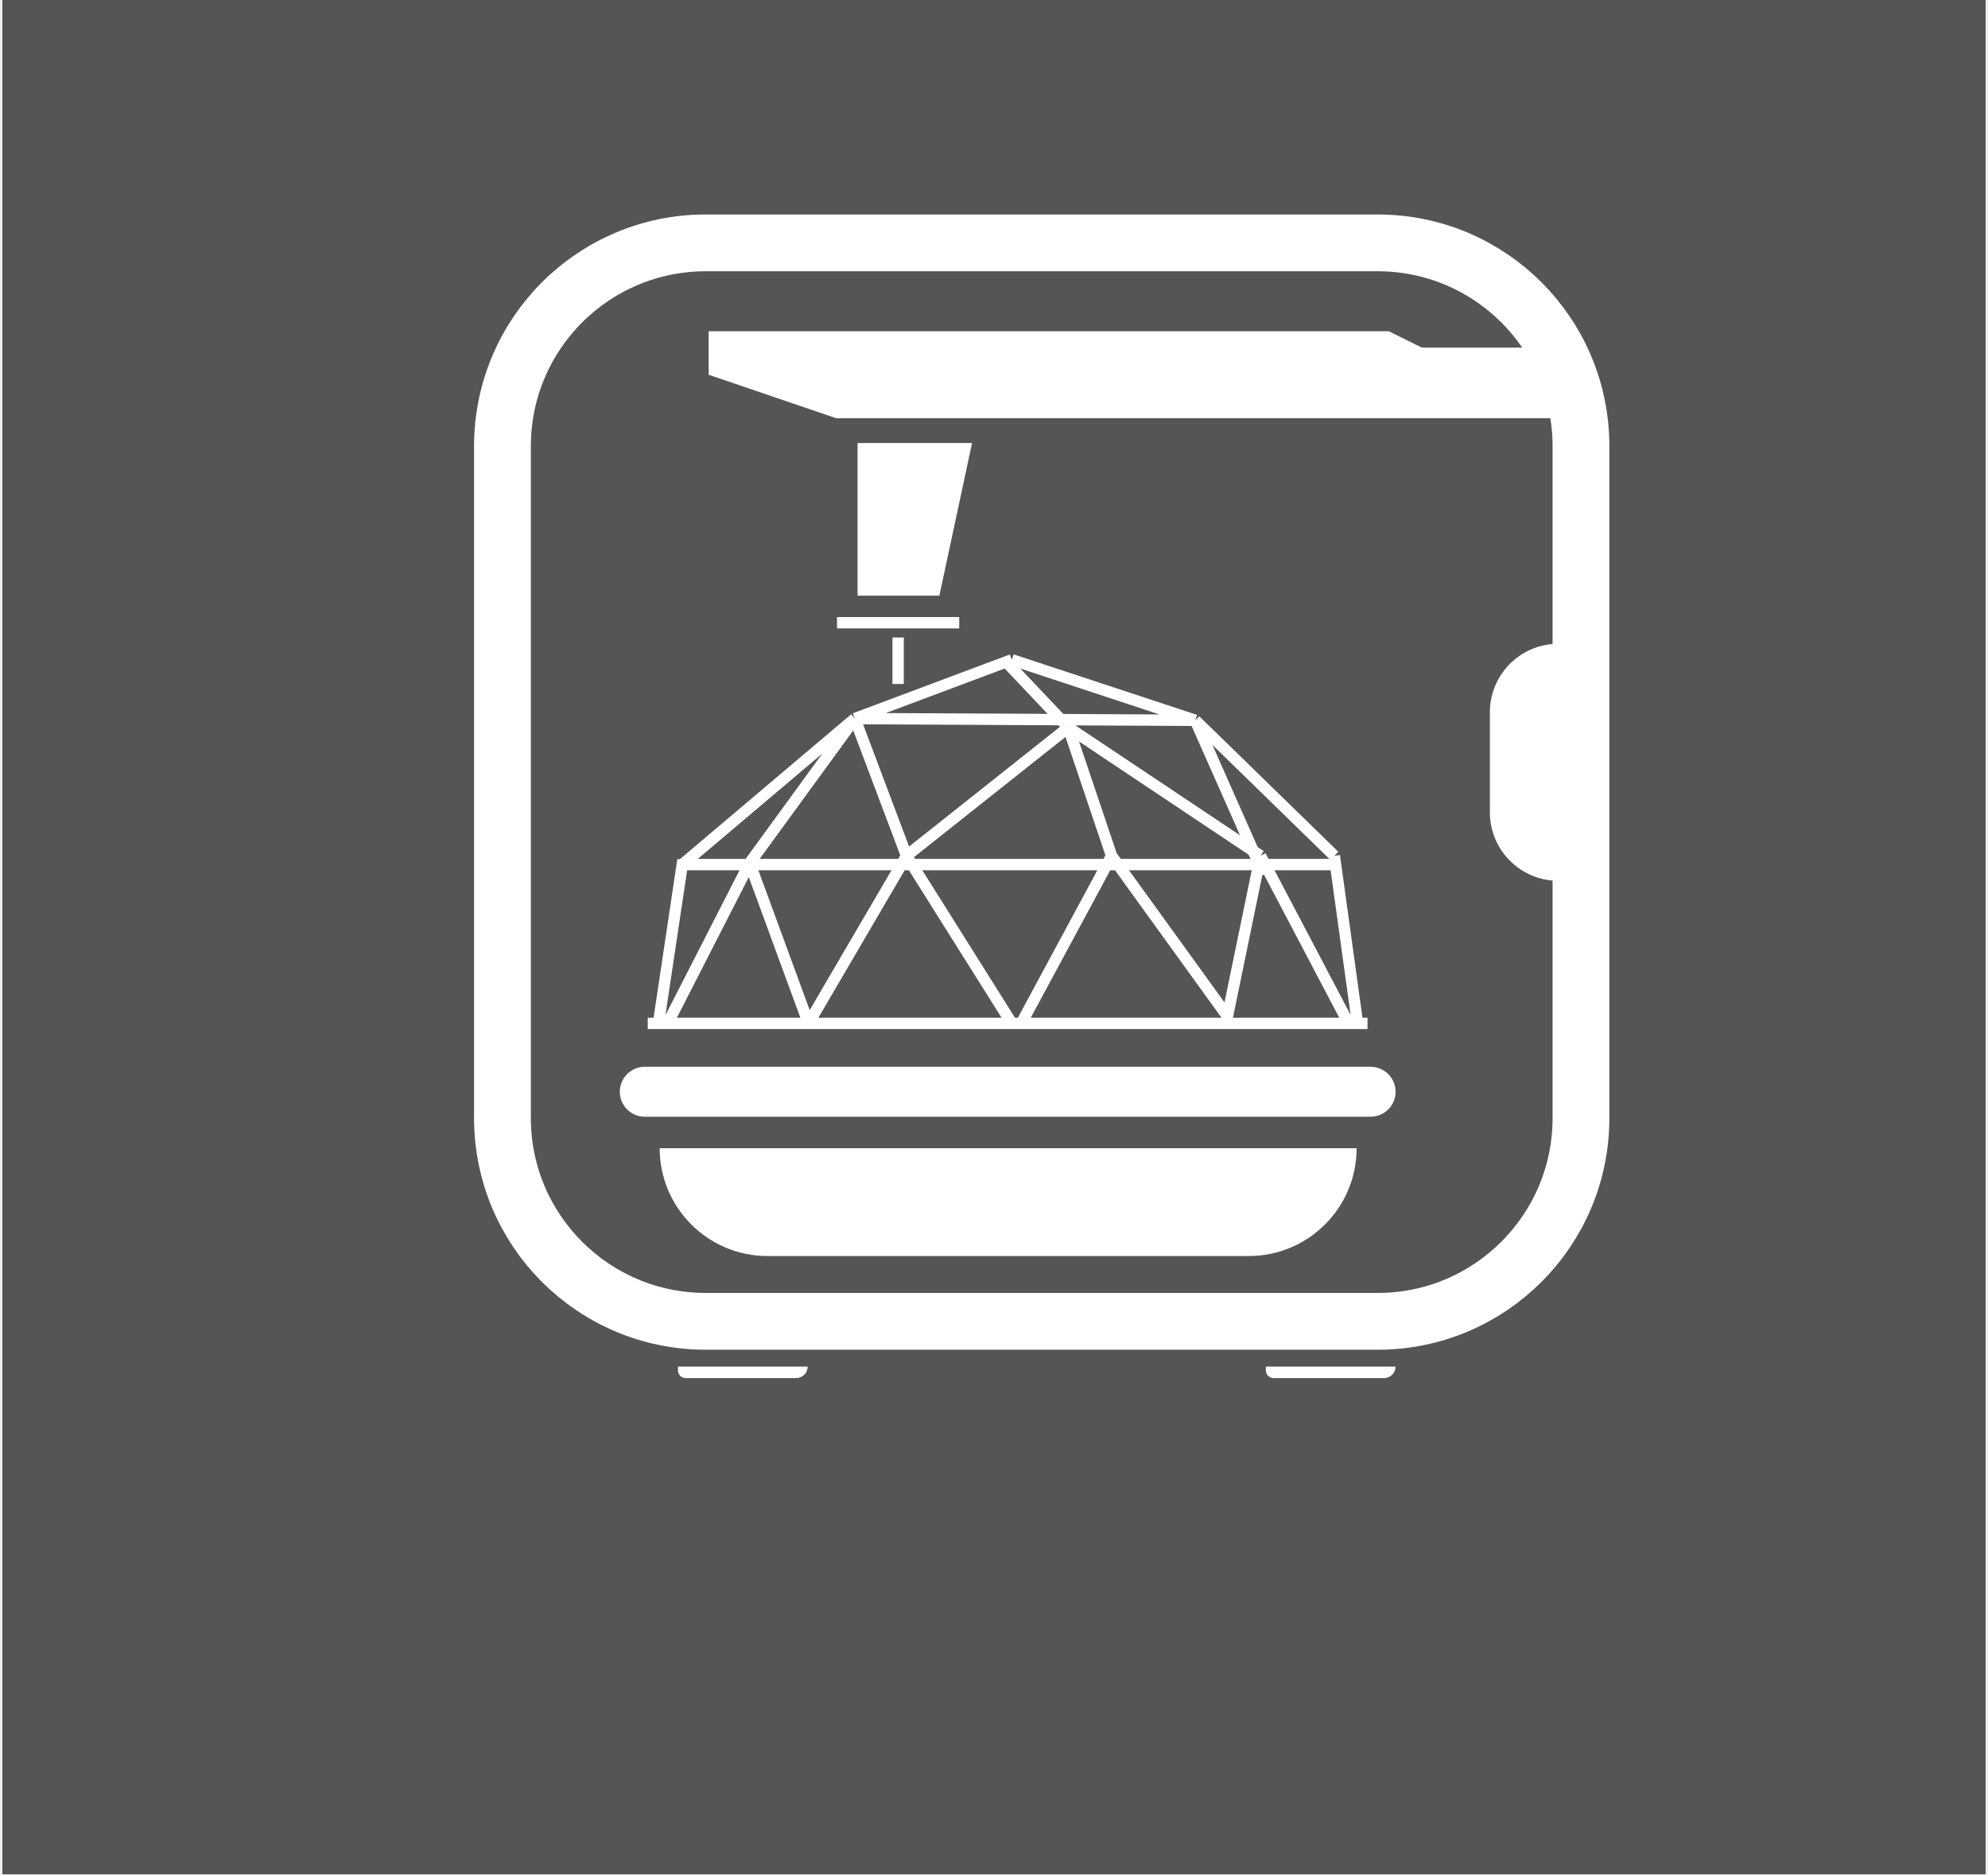
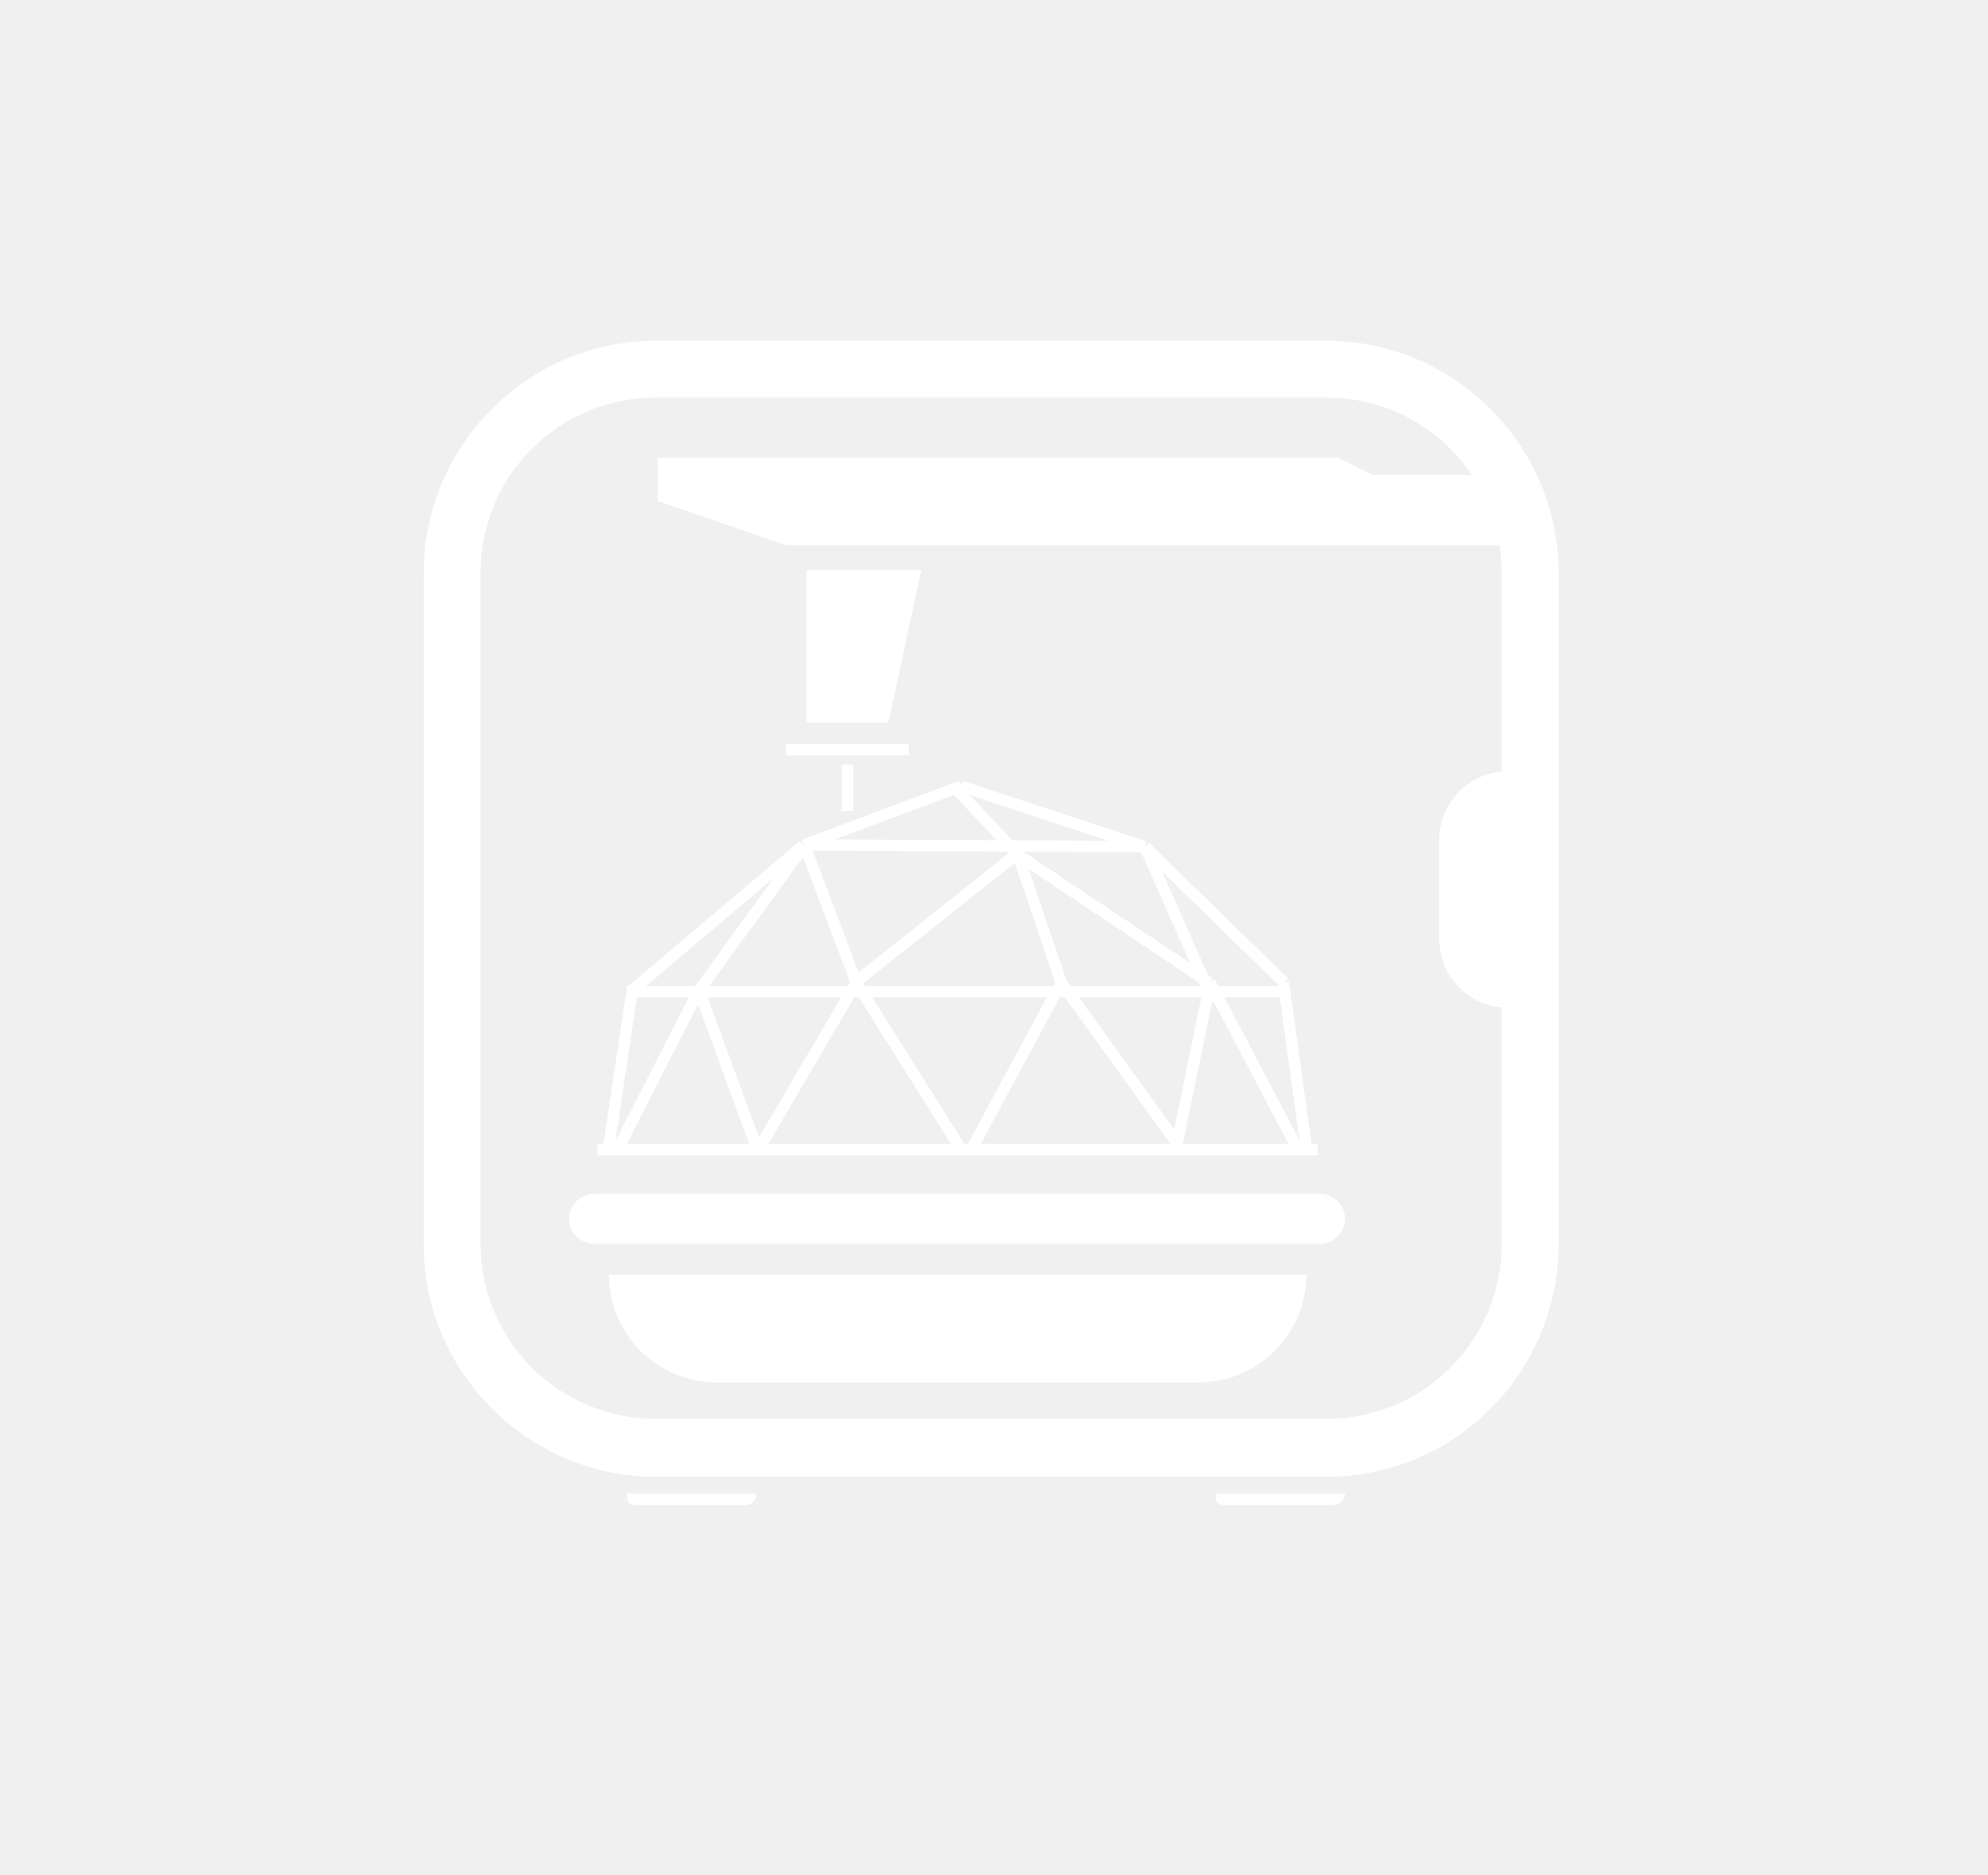
<svg xmlns="http://www.w3.org/2000/svg" version="1.1" id="Шар_1" x="0" y="0" viewBox="0 0 175 165" xml:space="preserve">
-   <style>.st1{fill:none;stroke:#fff;stroke-miterlimit:10}.st3{fill:#fff}</style>
-   <path fill="#555" d="M.21 0h174.58v165H.21z" />
-   <path class="st1" d="M111.24 77l-6.02-13.59m-11.18.63l-5.57-5.88m19.45 31.93l3.04-14.75" />
-   <path d="M121.27 116.32H62.13c-9.89 0-17.9-8.01-17.9-17.9V39.28c0-9.89 8.01-17.9 17.9-17.9h59.14c9.89 0 17.9 8.01 17.9 17.9v59.14c0 9.89-8.01 17.9-17.9 17.9z" fill="none" stroke="#fff" stroke-width="5" stroke-miterlimit="10" />
-   <path class="st3" d="M109.93 110.57H67.56c-5.24 0-9.49-4.25-9.49-9.49h61.35c0 5.24-4.25 9.49-9.49 9.49zm10.72-12.26H56.76a2.2 2.2 0 010-4.4h63.89a2.2 2.2 0 010 4.4zm17.06-61.49H73.62l-11.24-3.83v-3.83h59.87zM82.69 52.44h-7.2V39h10.08z" />
-   <path class="st3" d="M125.05 30.6h14.64v5.89h-14.64z" />
-   <path d="M57.02 90.09h63.36M60.06 76.11h57.4" stroke="#fff" stroke-miterlimit="10" fill="#fff" />
-   <path class="st1" d="M57.99 89.92l2.13-14.23m59.38 14.4l-2.04-14.75M75.25 63.26L60.06 76.11m45.16-12.7l12.24 11.93M75.25 63.26l29.97.15M71.17 90.09l-5.18-14.12m-7.22 14.12l7.22-14.12m5.18 14.12l8.63-14.75m9.27 14.75L79.8 75.34m28.25 14.12l-10.2-14.12M89.9 90.09l7.95-14.75m20.87 14.75l-7.76-14.75m-16.92-11.3l16.92 11.3m-13.11 0l-3.81-11.3M79.8 75.34l14.24-11.3m-18.79-.78l4.55 12.08m-13.81.63l9.26-12.71m0 0l13.82-5.18m16.15 5.33l-16.15-5.33" />
-   <path class="st3" d="M137.19 77.54c-3.34 0-6.04-2.7-6.04-6.04v-8.79c0-3.34 2.7-6.04 6.04-6.04s3.34 20.87 0 20.87zm-67.11 43.78h-9.72a.68.68 0 01-.68-.68v-.34H71.1a1.03 1.03 0 01-1.02 1.02zm51.75 0h-9.72a.68.68 0 01-.68-.68v-.34h11.42c0 .56-.46 1.02-1.02 1.02z" />
-   <path class="st1" d="M73.68 54.82h10.76m-5.38 1.3v4.09" />
+   <style>.st0{fill:#fff}</style>
+   <path transform="rotate(-23.893 103.76 81.357)" class="st0" d="M103.3 73.9h1v14.9h-1z" />
+   <path transform="rotate(-43.448 86.788 72.248)" class="st0" d="M86.3 68.2h1v8.1h-1z" />
+   <path transform="rotate(-78.381 104.98 93.866)" class="st0" d="M97.4 93.4h15.1v1H97.4z" />
+   <path class="st0" d="M116.8 130H57.7c-11.2 0-20.4-9.2-20.4-20.4V50.4c0-11.2 9.2-20.4 20.4-20.4h59.1c11.2 0 20.4 9.2 20.4 20.4v59.1c0 11.3-9.1 20.5-20.4 20.5zM57.7 35c-8.5 0-15.4 6.9-15.4 15.4v59.1c0 8.5 6.9 15.4 15.4 15.4h59.1c8.5 0 15.4-6.9 15.4-15.4V50.4c0-8.5-6.9-15.4-15.4-15.4H57.7z" />
+   <path class="st0" d="M105.5 121.7H63.1c-5.2 0-9.5-4.2-9.5-9.5H115c0 5.3-4.3 9.5-9.5 9.5zm10.7-12.2H52.3c-1.2 0-2.2-1-2.2-2.2 0-1.2 1-2.2 2.2-2.2h63.9c1.2 0 2.2 1 2.2 2.2 0 1.2-1 2.2-2.2 2.2zm17-61.5h-64l-11.3-3.9v-3.8h59.9zm-55 15.6H71V50.2h10.1z" />
+   <path class="st0" d="M120.6 41.8h14.6v5.9h-14.6zm-68 58.9H116v1H52.6zm3-13.9H113v1H55.6z" />
+   <path transform="rotate(-81.466 54.595 93.958)" class="st0" d="M47.4 93.5h14.4v1H47.4z" />
+   <path transform="rotate(-7.874 114.02 93.868)" class="st0" d="M113.5 86.4h1v14.9h-1z" />
+   <path transform="rotate(-40.205 63.199 80.84)" class="st0" d="M53.2 80.3h19.9v1H53.2z" />
+   <path transform="rotate(-45.733 106.872 80.524)" class="st0" d="M106.4 72h1v17.1h-1z" />
+   <path transform="rotate(-89.71 85.773 74.484)" class="st0" d="M85.3 59.5h1v30h-1z" />
+   <path transform="rotate(-20.149 64.115 94.188)" class="st0" d="M63.6 86.7h1v15h-1z" />
+   <path transform="rotate(-62.935 57.917 94.179)" class="st0" d="M50 93.7h15.9v1H50z" />
+   <path transform="rotate(-59.63 71.023 93.864)" class="st0" d="M62.5 93.4h17.1v1H62.5z" />
+   <path transform="rotate(-32.145 79.98 93.865)" class="st0" d="M79.5 85.2h1v17.4h-1z" />
+   <path transform="rotate(-35.845 98.482 93.548)" class="st0" d="M98 84.8h1v17.4h-1z" />
+   <path transform="rotate(-61.659 89.413 93.868)" class="st0" d="M81 93.4h16.8v1H81z" />
+   <path transform="rotate(-27.748 110.389 93.87)" class="st0" d="M109.9 85.5h1v16.7h-1z" />
+   <path transform="rotate(-56.262 98.038 80.838)" class="st0" d="M97.5 70.7h1V91h-1z" />
+   <path transform="rotate(-18.63 91.492 80.84)" class="st0" d="M91 74.9h1v11.9h-1z" />
+   <path transform="rotate(-38.459 82.45 80.834)" class="st0" d="M73.4 80.3h18.2v1H73.4z" />
+   <path transform="rotate(-20.642 73.054 80.448)" class="st0" d="M72.6 74h1v12.9h-1z" />
+   <path transform="rotate(-53.978 66.163 80.766)" class="st0" d="M58.3 80.3H74v1H58.3z" />
+   <path transform="rotate(-20.528 77.688 71.823)" class="st0" d="M70.3 71.3h14.8v1H70.3z" />
+   <path transform="rotate(-71.736 92.684 71.897)" class="st0" d="M92.2 63.4h1v17h-1z" />
+   <path class="st0" d="M132.7 88.7c-3.3 0-6-2.7-6-6v-8.8c0-3.3 2.7-6 6-6 3.4-.1 3.4 20.8 0 20.8zm-67.1 43.8h-9.7c-.4 0-.7-.3-.7-.7v-.3h11.4c0 .5-.4 1-1 1zm51.8 0h-9.7c-.4 0-.7-.3-.7-.7v-.3h11.4c0 .5-.5 1-1 1zm-48.2-67H80v1H69.2zm4.9 1.8h1v4.1h-1z" />
</svg>
